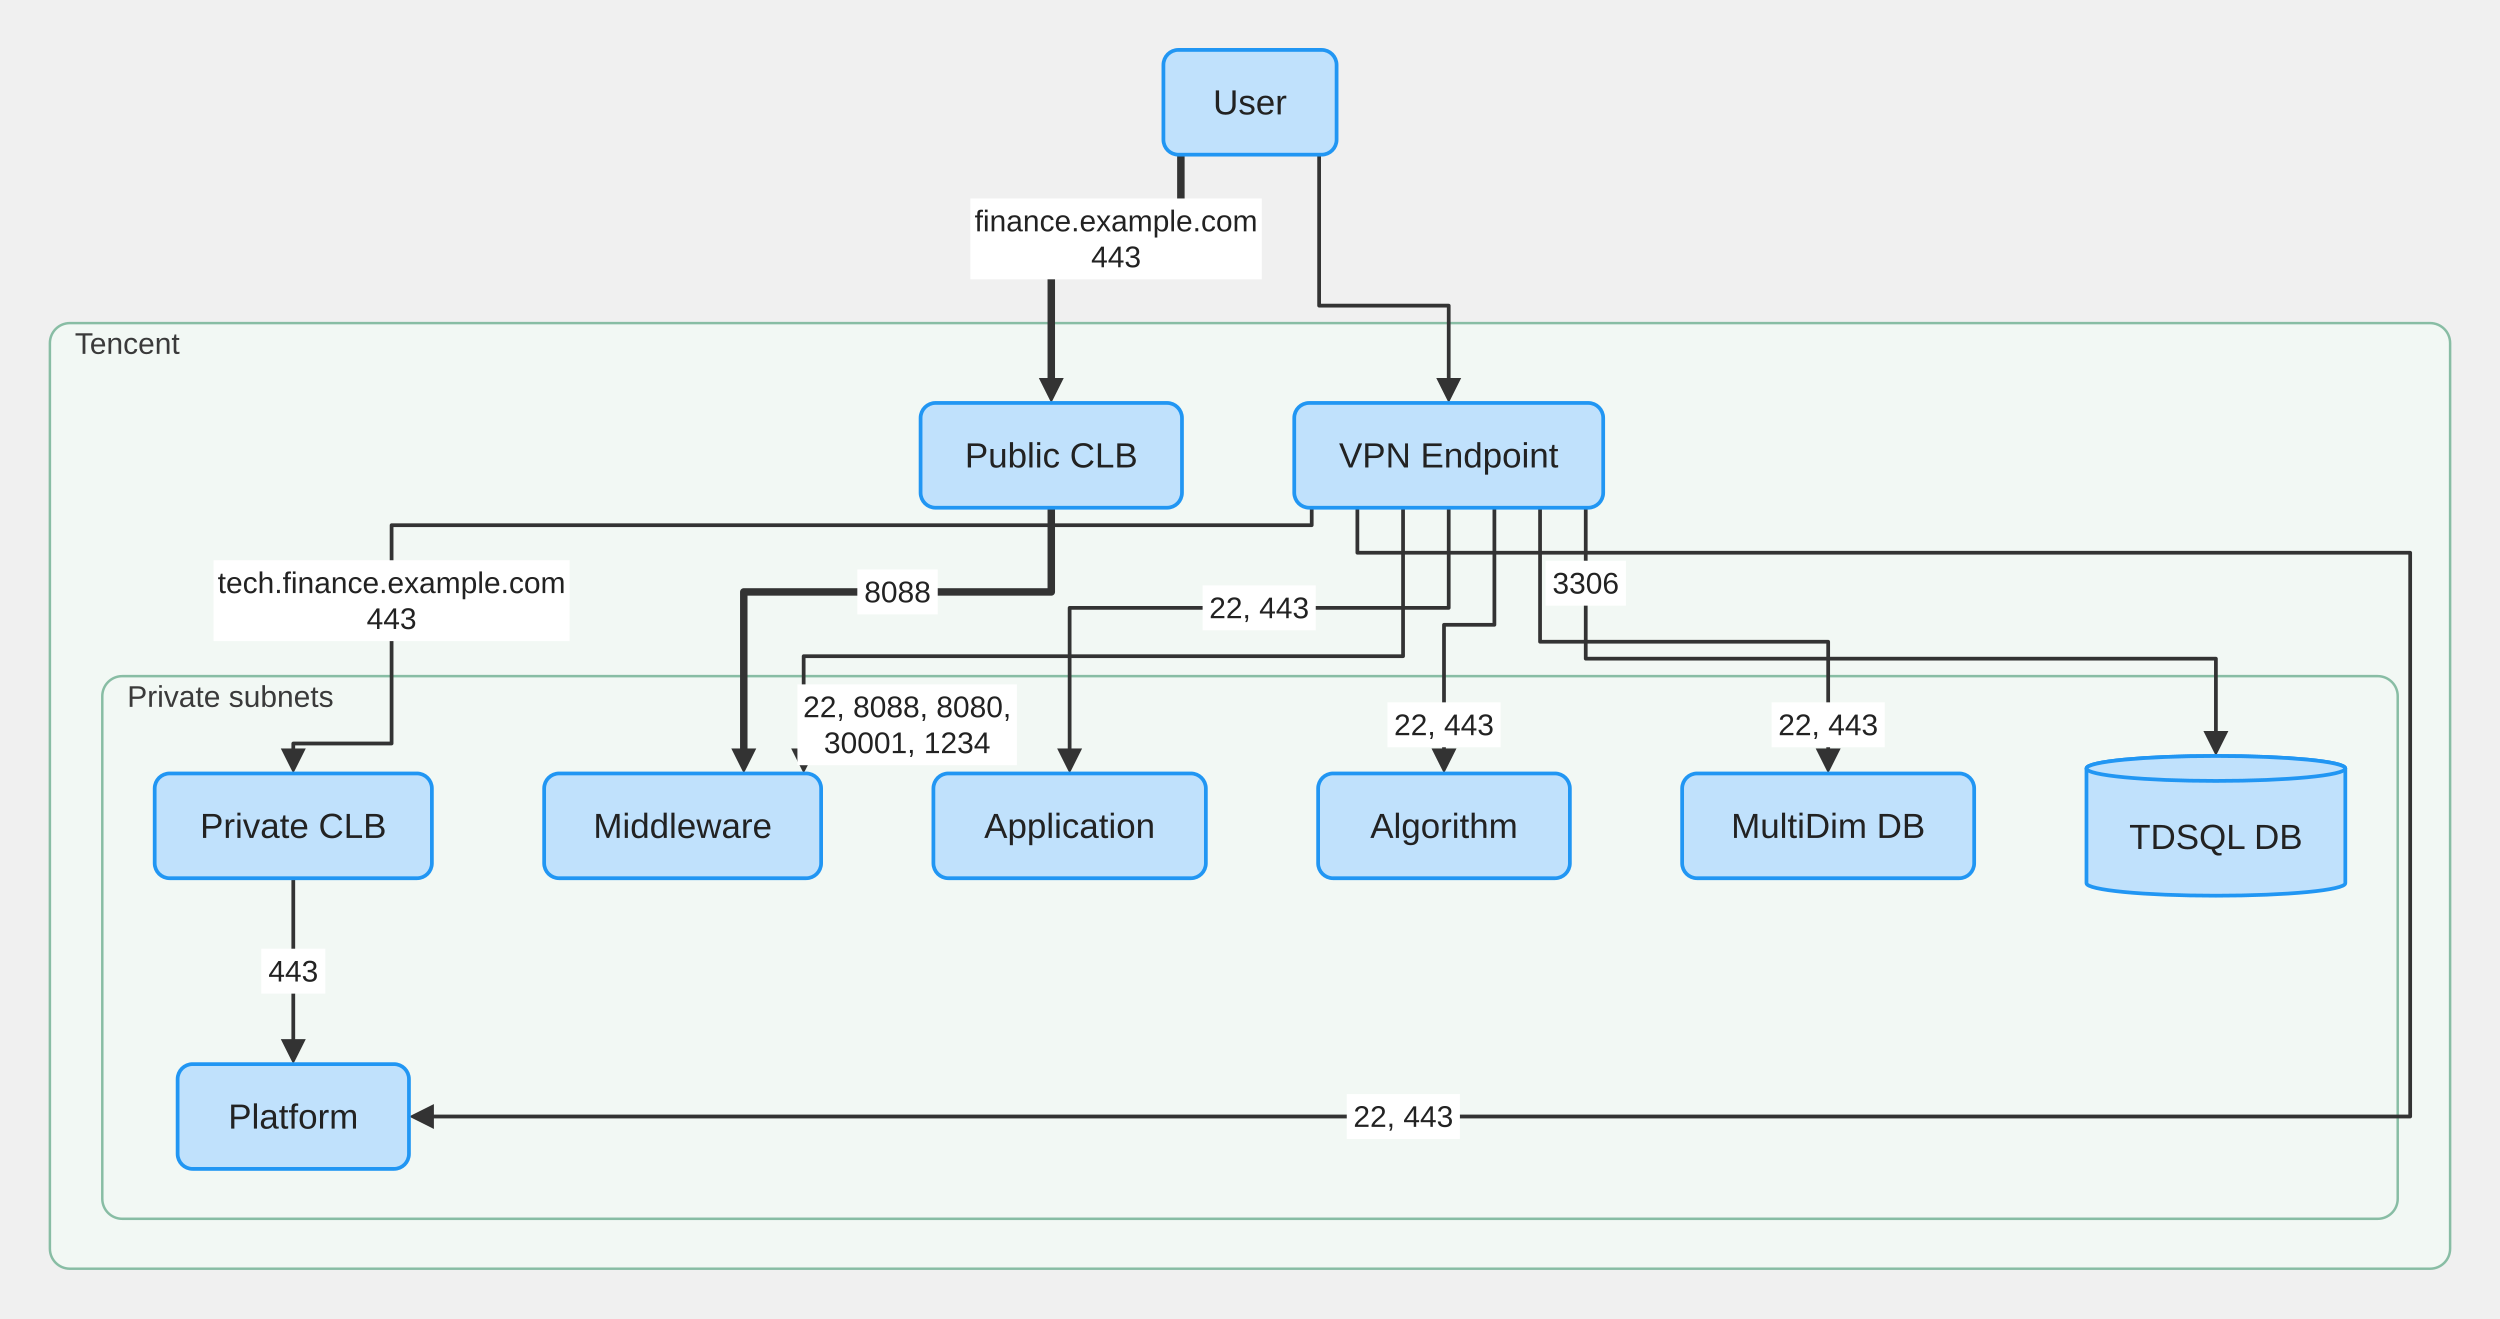
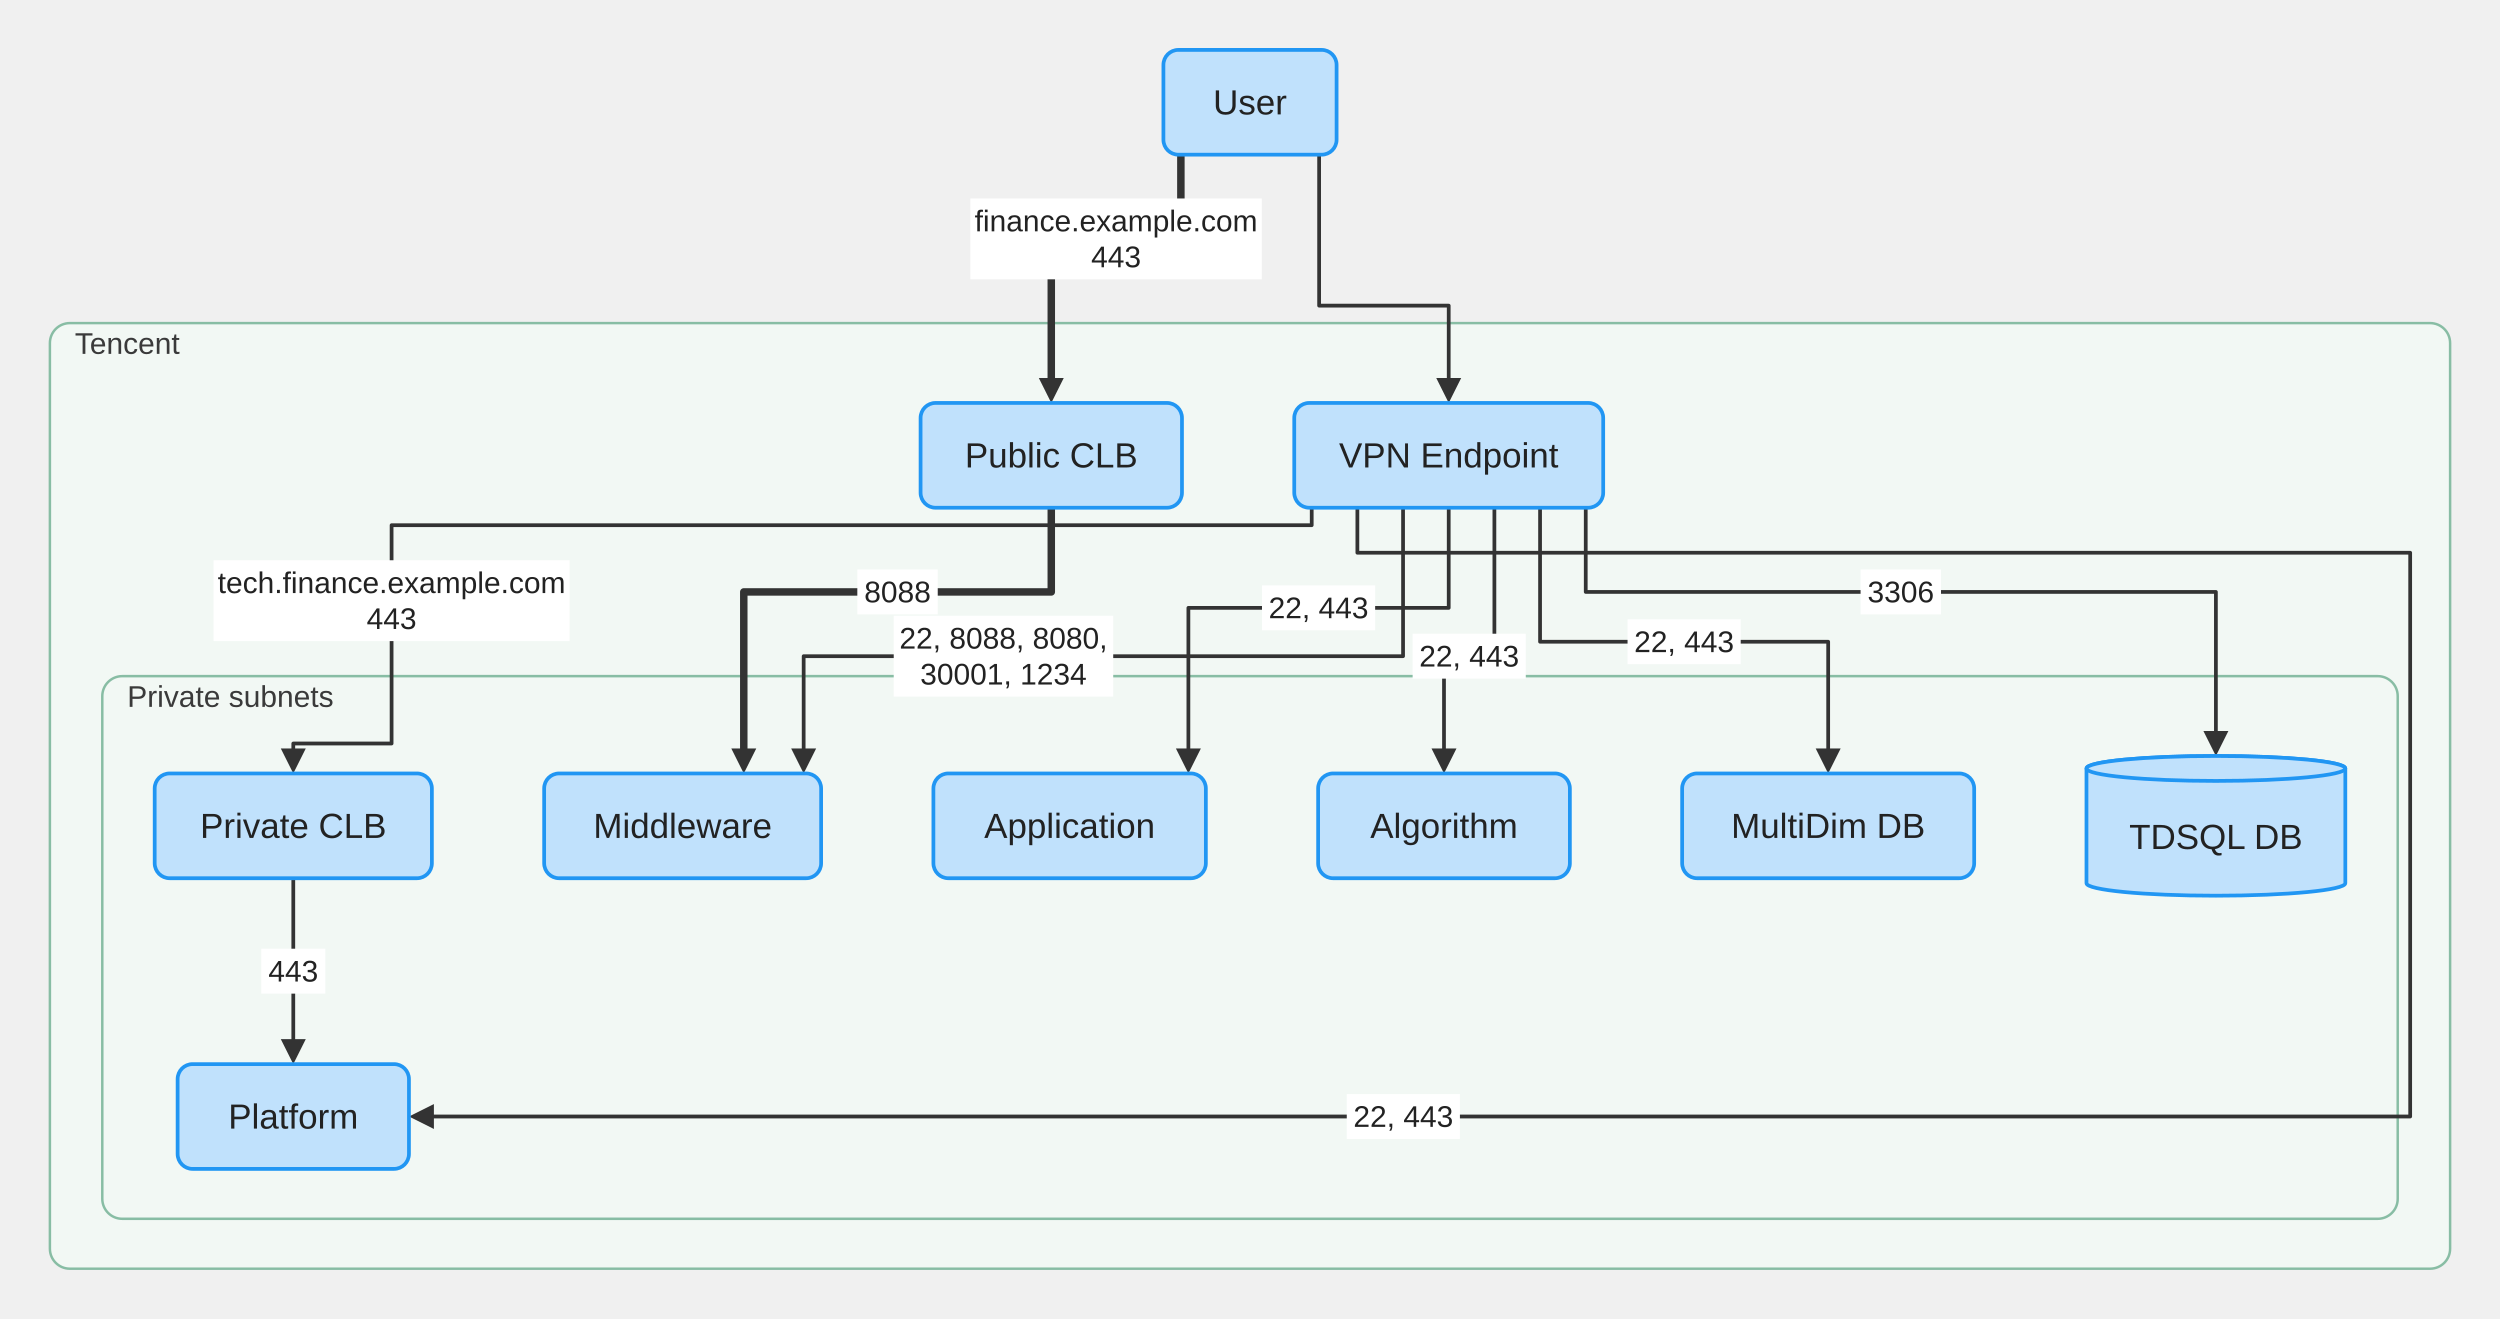
<svg xmlns="http://www.w3.org/2000/svg" width="1002.01" height="528.50" viewBox="0 0 1002.01 528.50">
  <defs>
    <marker id="arrow" viewBox="0 0 10 10" refX="6.00" refY="5" markerWidth="10" markerHeight="10" orient="auto" markerUnits="userSpaceOnUse">
      <path d="M0,0 L10,5 L0,10 Z" fill="#333" />
    </marker>
  </defs>
  <g fill="none" stroke="#88BDA4" stroke-width="1" stroke-linejoin="round">
    <rect x="20.00" y="129.50" width="962.01" height="379.00" rx="8" ry="8" fill="#f2f8f4" stroke="#88BDA4" stroke-width="1" />
    <rect x="41.00" y="271.00" width="920.01" height="217.50" rx="8" ry="8" fill="#f2f8f4" stroke="#88BDA4" stroke-width="1" />
  </g>
  <g fill="#3a3a3a" font-family="Arial, Helvetica, Liberation Sans, DejaVu Sans, sans-serif" font-size="12.00">
    <text x="30.00" y="133.50" text-anchor="start" dominant-baseline="hanging">Tencent</text>
    <text x="51.00" y="275.00" text-anchor="start" dominant-baseline="hanging">Private subnets</text>
  </g>
  <g fill="none" stroke-linecap="round" stroke-linejoin="round">
    <polyline points="528.71,62.00 528.71,122.50 580.65,122.50 580.65,129.50 580.65,157.50" stroke="#333" stroke-width="1.5" marker-end="url(#arrow)" />
    <polyline points="525.74,203.50 525.74,210.50 156.95,210.50 156.95,271.00 156.95,298.00 117.55,298.00 117.55,306.00" stroke="#333" stroke-width="1.5" marker-end="url(#arrow)" />
    <polyline points="117.55,352.00 117.55,422.50" stroke="#333" stroke-width="1.5" marker-end="url(#arrow)" />
    <polyline points="473.30,62.00 473.30,95.75 421.36,95.75 421.36,129.50 421.36,157.50" stroke="#333" stroke-width="3" marker-end="url(#arrow)" />
    <polyline points="421.36,203.50 421.36,237.25 298.11,237.25 298.11,271.00 298.11,306.00" stroke="#333" stroke-width="3" marker-end="url(#arrow)" />
    <polyline points="562.35,203.50 562.35,263.00 322.11,263.00 322.11,271.00 322.11,306.00" stroke="#333" stroke-width="1.5" marker-end="url(#arrow)" />
    <polyline points="544.04,203.50 544.04,221.54 966.01,221.54 966.01,447.50 961.01,447.50 167.91,447.50" stroke="#333" stroke-width="1.5" marker-end="url(#arrow)" />
-     <polyline points="580.65,203.50 580.65,243.63 428.71,243.63 428.71,271.00 428.71,306.00" stroke="#333" stroke-width="1.5" marker-end="url(#arrow)" />
-     <polyline points="598.96,203.50 598.96,250.42 578.76,250.42 578.76,271.00 578.76,306.00" stroke="#333" stroke-width="1.5" marker-end="url(#arrow)" />
+     <polyline points="580.65,203.50 580.65,243.63 476.31,243.63 476.31,271.00 476.31,306.00" stroke="#333" stroke-width="1.5" marker-end="url(#arrow)" />
+     <polyline points="598.96,203.50 598.96,263.00 578.76,263.00 578.76,271.00 578.76,306.00" stroke="#333" stroke-width="1.5" marker-end="url(#arrow)" />
    <polyline points="617.26,203.50 617.26,257.21 732.74,257.21 732.74,271.00 732.74,306.00" stroke="#333" stroke-width="1.5" marker-end="url(#arrow)" />
-     <polyline points="635.57,203.50 635.57,264.00 888.14,264.00 888.14,271.00 888.14,299.00" stroke="#333" stroke-width="1.5" marker-end="url(#arrow)" />
+     <polyline points="635.57,203.50 635.57,237.25 888.14,237.25 888.14,271.00 888.14,299.00" stroke="#333" stroke-width="1.5" marker-end="url(#arrow)" />
  </g>
  <g fill="#fff" stroke="none">
    <rect x="85.60" y="224.55" width="142.69" height="32.40" />
    <rect x="104.71" y="380.25" width="25.68" height="18.00" />
    <rect x="388.91" y="79.55" width="116.83" height="32.40" />
    <rect x="343.62" y="228.25" width="32.23" height="18.00" />
-     <rect x="319.61" y="274.30" width="87.97" height="32.40" />
+     <rect x="358.21" y="246.80" width="87.97" height="32.40" />
    <rect x="539.79" y="438.50" width="45.35" height="18.00" />
-     <rect x="482.01" y="234.63" width="45.35" height="18.00" />
-     <rect x="556.09" y="281.50" width="45.35" height="18.00" />
-     <rect x="710.07" y="281.50" width="45.35" height="18.00" />
-     <rect x="619.45" y="224.75" width="32.23" height="18.00" />
+     <rect x="505.81" y="234.63" width="45.35" height="18.00" />
+     <rect x="566.19" y="254.00" width="45.35" height="18.00" />
+     <rect x="652.33" y="248.21" width="45.35" height="18.00" />
+     <rect x="745.73" y="228.25" width="32.23" height="18.00" />
  </g>
  <g fill="#222" font-family="Arial, Helvetica, Liberation Sans, DejaVu Sans, sans-serif" font-size="12.00" text-anchor="middle" dominant-baseline="central">
    <text x="156.95" y="233.55">tech.finance.example.com<tspan x="156.95" y="247.95">443</tspan>
    </text>
    <text x="117.55" y="389.25">443</text>
    <text x="447.33" y="88.55">finance.example.com<tspan x="447.33" y="102.95">443</tspan>
    </text>
    <text x="359.74" y="237.25">8088</text>
-     <text x="363.60" y="283.30">22, 8088, 8080,<tspan x="363.60" y="297.70">30001, 1234</tspan>
+     <text x="402.19" y="255.80">22, 8088, 8080,<tspan x="402.19" y="270.20">30001, 1234</tspan>
    </text>
    <text x="562.46" y="447.50">22, 443</text>
-     <text x="504.68" y="243.63">22, 443</text>
-     <text x="578.76" y="290.50">22, 443</text>
-     <text x="732.74" y="290.50">22, 443</text>
-     <text x="635.57" y="233.75">3306</text>
+     <text x="528.48" y="243.63">22, 443</text>
+     <text x="588.86" y="263.00">22, 443</text>
+     <text x="675.00" y="257.21">22, 443</text>
+     <text x="761.85" y="237.25">3306</text>
  </g>
  <g>
    <rect x="466.30" y="20.00" width="69.41" height="42.00" rx="6" ry="6" fill="#c0e1fc" stroke="#2196F3" stroke-width="1.5" />
    <text x="501.00" y="41.00" font-family="Arial, Helvetica, Liberation Sans, DejaVu Sans, sans-serif" font-size="14" fill="#222" text-anchor="middle" dominant-baseline="central">User</text>
    <rect x="368.97" y="161.50" width="104.77" height="42.00" rx="6" ry="6" fill="#c0e1fc" stroke="#2196F3" stroke-width="1.5" />
    <text x="421.36" y="182.50" font-family="Arial, Helvetica, Liberation Sans, DejaVu Sans, sans-serif" font-size="14" fill="#222" text-anchor="middle" dominant-baseline="central">Public CLB</text>
    <rect x="518.74" y="161.50" width="123.83" height="42.00" rx="6" ry="6" fill="#c0e1fc" stroke="#2196F3" stroke-width="1.5" />
    <text x="580.65" y="182.50" font-family="Arial, Helvetica, Liberation Sans, DejaVu Sans, sans-serif" font-size="14" fill="#222" text-anchor="middle" dominant-baseline="central">VPN Endpoint</text>
    <rect x="62.00" y="310.00" width="111.10" height="42.00" rx="6" ry="6" fill="#c0e1fc" stroke="#2196F3" stroke-width="1.5" />
    <text x="117.55" y="331.00" font-family="Arial, Helvetica, Liberation Sans, DejaVu Sans, sans-serif" font-size="14" fill="#222" text-anchor="middle" dominant-baseline="central">Private CLB</text>
    <rect x="218.10" y="310.00" width="111.01" height="42.00" rx="6" ry="6" fill="#c0e1fc" stroke="#2196F3" stroke-width="1.5" />
    <text x="273.61" y="331.00" font-family="Arial, Helvetica, Liberation Sans, DejaVu Sans, sans-serif" font-size="14" fill="#222" text-anchor="middle" dominant-baseline="central">Middleware</text>
    <rect x="71.19" y="426.50" width="92.72" height="42.00" rx="6" ry="6" fill="#c0e1fc" stroke="#2196F3" stroke-width="1.5" />
    <text x="117.55" y="447.50" font-family="Arial, Helvetica, Liberation Sans, DejaVu Sans, sans-serif" font-size="14" fill="#222" text-anchor="middle" dominant-baseline="central">Platform</text>
    <rect x="374.11" y="310.00" width="109.20" height="42.00" rx="6" ry="6" fill="#c0e1fc" stroke="#2196F3" stroke-width="1.5" />
    <text x="428.71" y="331.00" font-family="Arial, Helvetica, Liberation Sans, DejaVu Sans, sans-serif" font-size="14" fill="#222" text-anchor="middle" dominant-baseline="central">Application</text>
    <rect x="528.31" y="310.00" width="100.90" height="42.00" rx="6" ry="6" fill="#c0e1fc" stroke="#2196F3" stroke-width="1.5" />
    <text x="578.76" y="331.00" font-family="Arial, Helvetica, Liberation Sans, DejaVu Sans, sans-serif" font-size="14" fill="#222" text-anchor="middle" dominant-baseline="central">Algorithm</text>
    <rect x="674.21" y="310.00" width="117.05" height="42.00" rx="6" ry="6" fill="#c0e1fc" stroke="#2196F3" stroke-width="1.5" />
    <text x="732.74" y="331.00" font-family="Arial, Helvetica, Liberation Sans, DejaVu Sans, sans-serif" font-size="14" fill="#222" text-anchor="middle" dominant-baseline="central">MultiDim DB</text>
    <path d="M836.27,308.00 L836.27,354.00 A51.87,5.00 0 0 0 940.01,354.00 L940.01,308.00 A51.87,5.00 0 0 0 836.27,308.00 Z" fill="#c0e1fc" stroke="#2196F3" stroke-width="1.5" />
    <ellipse cx="888.14" cy="308.00" rx="51.87" ry="5.00" fill="#c0e1fc" stroke="#2196F3" stroke-width="1.5" />
    <text x="888.14" y="335.42" font-family="Arial, Helvetica, Liberation Sans, DejaVu Sans, sans-serif" font-size="14" fill="#222" text-anchor="middle" dominant-baseline="central">TDSQL DB</text>
  </g>
</svg>
